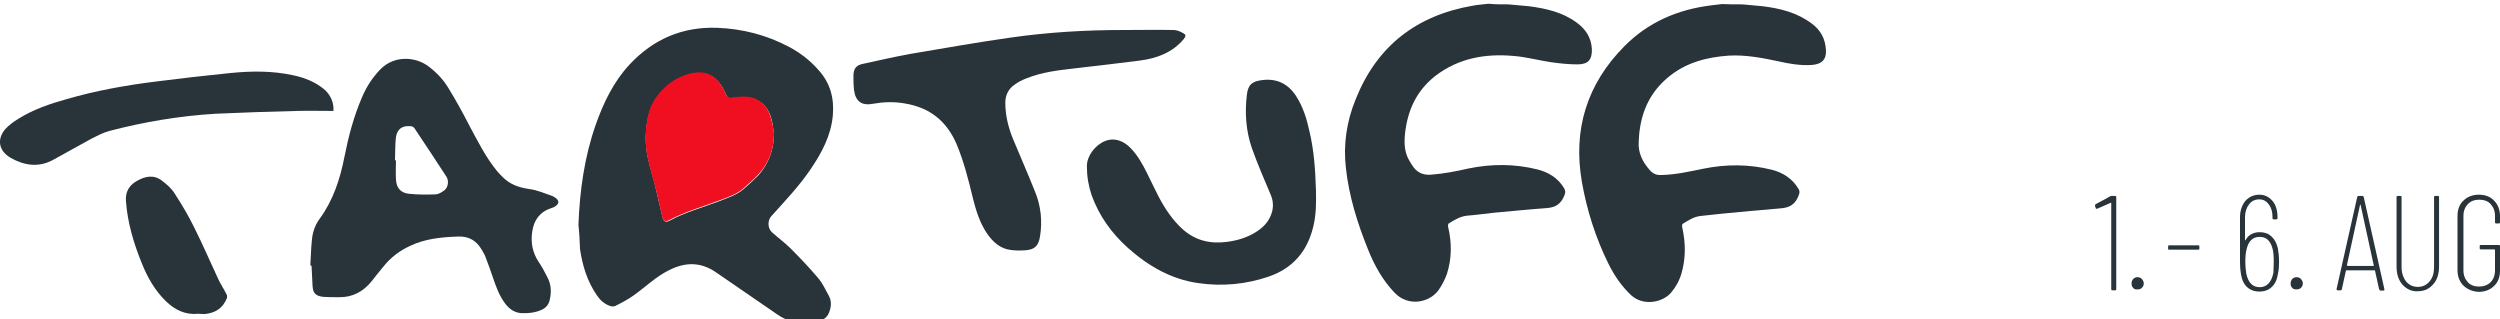
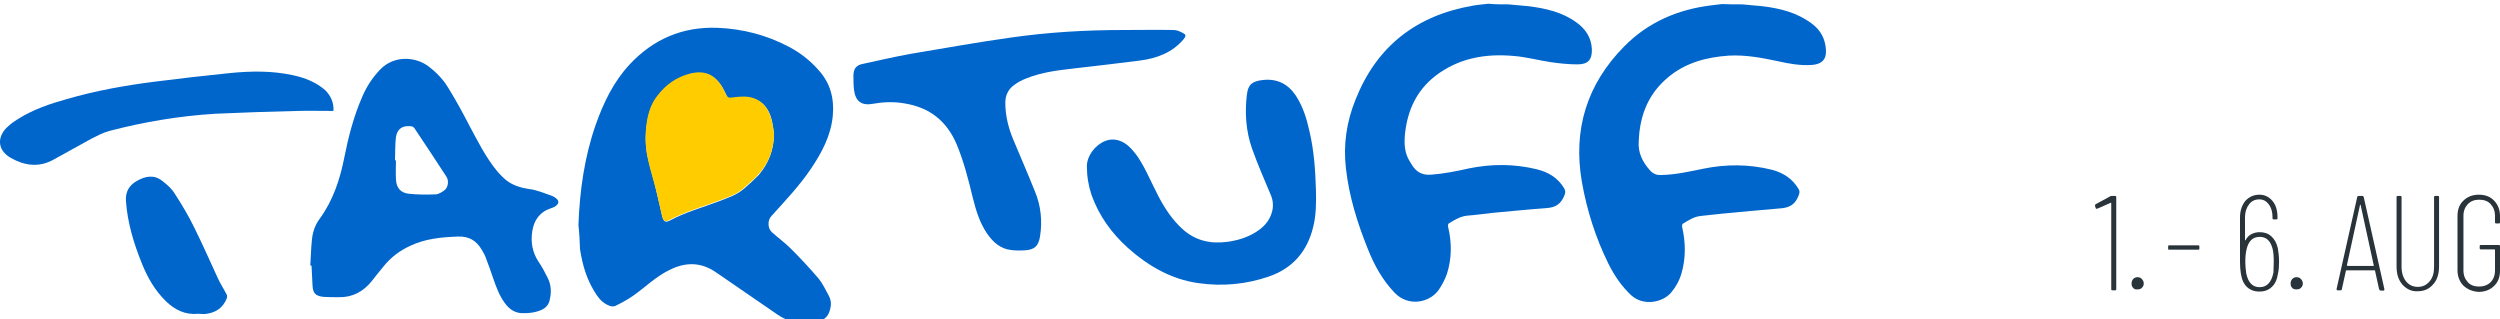
<svg xmlns="http://www.w3.org/2000/svg" version="1.1" id="Layer_1" x="0px" y="0px" viewBox="0 0 800 102" style="enable-background:new 0 0 800 102;" xml:space="preserve">
  <style type="text/css">
- 	.st0{fill:#29333A;}
- 	.st1{fill:#EF0F20;}
+ 	.st0{fill:#0066CC;}
+ 	.st1{fill:#FFCC00;}
+ 	.st2{fill:#29333A;}
</style>
  <path class="st0" d="M482.7,1.4c2.2,0.2,4.4,0.4,6.6,0.6c5.4,0.7,10.7,1.9,15.2,5.2c2.9,2.1,4.7,4.8,4.9,8.5  c0.1,3.4-1.2,4.9-4.6,4.9c-2.8,0-5.7-0.3-8.5-0.7c-4-0.6-8-1.7-12-2c-9-0.8-17.6,0.7-25,6.4c-6,4.7-8.9,11-9.7,18.5  c-0.3,3.1-0.2,6.1,1.5,8.8c0.3,0.4,0.5,0.9,0.8,1.3c1.4,2.2,3.3,3.2,6,3c4.1-0.3,8.1-1.1,12.1-2c7.3-1.5,14.6-1.5,21.9,0.3  c3.6,0.9,6.6,2.7,8.6,6c0.4,0.7,0.5,1.3,0.2,2.1c-1.1,2.9-2.8,4.1-5.9,4.3c-5.7,0.4-11.3,1-17,1.5c-2.8,0.3-5.5,0.7-8.2,0.9  c-2.3,0.2-4.2,1.4-6,2.5c-0.2,0.1-0.3,0.8-0.2,1.1c1.2,5.1,1.2,10.1-0.4,15.1c-0.6,1.7-1.5,3.4-2.5,4.9c-2.8,4.2-9.8,5.8-14.3,1  c-3.8-4-6.4-8.7-8.4-13.7c-3.4-8.4-6.1-17-7.1-26c-0.9-7.6,0.2-15,3.1-22.1c6.8-17.1,19.5-26.9,37.6-30c1.6-0.3,3.3-0.4,4.9-0.6  C478.4,1.4,480.5,1.4,482.7,1.4z" />
  <path class="st0" d="M557.6,1.4c2.2,0.2,4.3,0.4,6.5,0.6c5.6,0.7,10.9,2,15.6,5.5c2.9,2.1,4.4,4.9,4.6,8.5c0.2,3-1.3,4.6-4.7,4.8  c-3.6,0.2-7.1-0.4-10.6-1.2c-5.2-1.1-10.4-2.1-15.8-1.8c-7.2,0.5-14,2.3-19.6,7.1c-5.2,4.4-8,10-8.9,16.7c-0.2,1.2-0.2,2.4-0.3,3.6  c-0.3,3.6,1.2,6.6,3.5,9.2c1,1.2,2.2,1.7,3.8,1.6c4.5-0.1,8.9-1.1,13.3-2c7.3-1.5,14.6-1.5,21.9,0.3c3.6,0.9,6.6,2.8,8.6,6.1  c0.4,0.6,0.4,1.1,0.2,1.8c-1.1,3.1-2.8,4.3-6.2,4.5c-6.2,0.5-12.5,1.1-18.7,1.7c-2.2,0.2-4.3,0.5-6.5,0.7s-4,1.4-5.8,2.5  c-0.2,0.1-0.3,0.7-0.2,1.1c1.1,4.9,1.2,9.8-0.2,14.7c-0.7,2.4-1.8,4.4-3.4,6.3c-2.6,3-8.7,4.4-12.7,0.8c-3.1-2.9-5.4-6.3-7.3-10.1  c-4.1-8.3-6.9-17.1-8.5-26.2c-2.9-16.7,1.6-31.3,13.6-43.4c7.6-7.7,17.1-11.8,27.9-13.1c1.1-0.1,2.2-0.3,3.3-0.4  C553.1,1.4,555.3,1.4,557.6,1.4z" />
  <path class="st0" d="M185.1,72c0.4-10.9,1.9-21.7,5.5-32c2.5-7.1,5.7-13.8,10.9-19.4c7.6-8.1,16.9-12.1,28-11.7  c8.1,0.3,15.8,2.3,23,6.1c3.6,1.9,6.8,4.4,9.5,7.5c3.7,4.1,5,9,4.5,14.5c-0.6,6.4-3.5,11.8-7,17c-3.7,5.5-8.3,10.3-12.7,15.2  c-1.2,1.3-1.2,3.8,0.2,5.1c2,1.8,4.2,3.4,6.1,5.3c3.1,3.1,6.1,6.3,8.9,9.6c1.3,1.6,2.2,3.6,3.2,5.4s0.8,3.6,0.1,5.4  c-0.6,1.7-2.2,2.6-3.9,3.1c-2.4,0.7-4.8,0.4-7.2-0.1c-2-0.4-3.8-1.2-5.5-2.4c-6.5-4.5-13-8.9-19.5-13.4c-4.9-3.4-9.8-3.4-15-0.8  c-4.3,2.1-7.6,5.4-11.4,8.1c-1.8,1.3-3.9,2.4-5.9,3.4c-0.4,0.2-1.2,0.2-1.7,0c-1.8-0.6-3.2-1.9-4.2-3.4c-3.1-4.5-4.6-9.5-5.4-14.8  C185.5,77.1,185.4,74.6,185.1,72z M247.7,42.8c-0.1-0.7-0.3-2-0.5-3.2c-0.6-3.5-2.1-6.5-5.7-7.9c-2.4-0.9-4.8-0.6-7.2-0.3  c-1.1,0.2-1.5-0.2-1.9-1s-0.7-1.5-1.1-2.2c-2.4-4.1-5.6-5.6-10.2-4.5c-4.4,1-7.9,3.6-10.7,7.2c-1.8,2.4-2.8,5.2-3.3,8.2  c-0.7,4-0.6,7.9,0.3,11.8c0.7,3.1,1.7,6.1,2.4,9.2c0.7,3,1.4,6,2.1,9c0.4,1.8,1,2.2,2.4,1.5c5-2.7,10.5-4.2,15.8-6.2  c2.8-1.1,5.7-2,8.1-4.1c1.6-1.4,3.1-2.8,4.6-4.3C245.9,52.3,247.6,48.2,247.7,42.8z" />
  <path class="st0" d="M99.3,84.9c0.2-2.7,0.2-5.3,0.5-8c0.2-2.5,1-4.9,2.5-6.9c4.3-5.9,6.5-12.6,7.9-19.7c1.3-6.6,3-13.1,5.7-19.3  c1.4-3.3,3.3-6.2,5.8-8.8c4.6-4.7,11.5-4,15.5-0.9c2.5,1.9,4.7,4.2,6.3,6.9c2.4,3.9,4.6,7.9,6.7,12c2.7,5,5.2,10.1,8.9,14.6  c0.6,0.7,1.2,1.3,1.8,1.9c2.4,2.4,5.2,3.3,8.5,3.8c2.5,0.3,4.9,1.4,7.3,2.2c0.5,0.2,0.9,0.5,1.3,0.8c0.8,0.7,0.9,1.4,0.2,2.1  c-0.5,0.5-1.1,0.8-1.8,1c-3.7,1.2-5.6,3.9-6.1,7.6c-0.5,3.4,0.1,6.6,2,9.5c1.1,1.6,2,3.3,2.9,5.1c1.2,2.3,1.3,4.7,0.7,7.2  c-0.3,1.5-1.3,2.6-2.7,3.2c-2.1,0.9-4.3,1.1-6.5,1c-2.1-0.2-3.7-1.3-5-3c-1.9-2.5-2.9-5.3-3.9-8.2c-0.7-2.1-1.5-4.3-2.3-6.4  c-0.3-0.9-0.8-1.8-1.3-2.6c-1.7-3-4.2-4.5-7.8-4.3c-5.3,0.2-10.4,0.7-15.2,3c-3.3,1.5-6.2,3.7-8.5,6.6c-1.2,1.5-2.5,3-3.7,4.6  c-2.7,3.4-6.2,5.3-10.6,5.2c-1.6,0-3.3,0-4.9-0.1c-2.6-0.3-3.4-1.2-3.5-3.8c-0.1-2-0.2-4.1-0.3-6.1C99.4,84.9,99.4,84.9,99.3,84.9z   M126.4,51.3c0.1,0,0.2,0,0.3,0c0,2-0.1,4,0,6c0.1,2.7,1.4,4.4,4.1,4.7c2.8,0.3,5.6,0.3,8.5,0.2c1,0,2.1-0.7,2.9-1.3  c1.2-0.9,1.5-3,0.7-4.3c-3.4-5.2-6.8-10.4-10.3-15.6c-0.2-0.3-0.7-0.6-1.1-0.6c-2.7-0.3-4.4,0.8-4.8,3.5  C126.4,46.4,126.5,48.9,126.4,51.3z" />
  <path class="st0" d="M359.6,9.6c5.3,0,10.6-0.1,16,0c1,0,2.1,0.5,3,1c1,0.5,0.9,1,0.2,1.9c-3.7,4.4-8.7,6.2-14.2,6.9  c-7,0.9-14,1.7-20.9,2.5c-5.2,0.6-10.4,1.2-15.3,3.2c-1.3,0.5-2.5,1.1-3.6,1.9c-2.1,1.4-3.1,3.4-3.1,5.9c0,4.1,1,8.1,2.6,11.9  c2.3,5.5,4.7,11,6.9,16.5c1.9,4.6,2.4,9.5,1.6,14.4c-0.5,3-1.7,4.2-4.8,4.4c-1.5,0.1-3,0.1-4.5-0.1c-3.4-0.4-5.7-2.5-7.6-5.2  c-2.4-3.5-3.6-7.5-4.6-11.5c-1.4-5.8-2.9-11.7-5.2-17.2c-3.2-7.4-8.6-11.7-16.6-13c-3.4-0.6-6.7-0.5-10.1,0.1  c-3.6,0.7-5.6-0.7-6.1-4.3c-0.2-1.6-0.2-3.3-0.2-4.9c0.1-2.2,1-3.2,3.2-3.6c5.1-1.1,10.2-2.3,15.3-3.2c10.7-1.8,21.3-3.7,32-5.2  C335.5,10.3,347.5,9.6,359.6,9.6z" />
  <path class="st0" d="M421.1,60.7c0.1,4,0.1,8.1-0.9,12c-1.9,7.8-6.6,13.2-14.2,15.8c-7.3,2.5-14.9,3.2-22.5,2.1  c-8.7-1.2-16.1-5.5-22.6-11.3c-5.2-4.7-9.2-10.2-11.6-16.9c-1-3-1.5-6-1.5-9.2c0-3.3,2.6-6.8,5.9-8.1c2.7-1.1,5.8-0.2,8.2,2.4  c2.2,2.3,3.7,5,5.1,7.8c1.3,2.6,2.5,5.2,3.8,7.7c2,3.8,4.4,7.4,7.6,10.3c4.1,3.7,8.9,4.8,14.2,4.1c3.2-0.4,6.2-1.3,8.9-2.9  c2.7-1.6,4.8-3.7,5.6-6.9c0.4-1.7,0.3-3.4-0.4-5.1c-2.1-5-4.3-10-6.1-15.1c-1.9-5.5-2.3-11.3-1.6-17.1c0.4-3.3,1.7-4.3,5.1-4.7  c4.5-0.5,8,1.2,10.5,4.9c2.3,3.5,3.5,7.3,4.4,11.4C420.5,48.2,420.9,54.4,421.1,60.7z" />
  <path class="st0" d="M106.7,35.5c-3.9,0-7.7-0.1-11.5,0c-8.8,0.2-17.5,0.5-26.3,0.9C57.4,37.1,46.1,39,35,41.9  c-1.9,0.5-3.8,1.5-5.6,2.4c-4.1,2.2-8.2,4.6-12.3,6.8c-4.7,2.6-9.3,1.9-13.7-0.6c-3.8-2.2-4.5-5.9-1.7-9.2C2.9,40,4.4,38.9,5.9,38  c4.8-3,10.1-4.8,15.5-6.3c9.3-2.7,18.8-4.4,28.4-5.6c7.8-1,15.7-1.9,23.6-2.7c6.9-0.7,13.7-0.8,20.5,0.7c3.7,0.8,7.2,2.2,10.1,4.7  C105.8,30.5,106.9,32.9,106.7,35.5z" />
  <path class="st0" d="M63.2,100.4c-4,0.4-7.3-1.3-10.1-4c-3.5-3.4-5.9-7.6-7.7-12.1c-2.6-6.4-4.6-13-5.1-20c-0.2-2.9,1-5,3.5-6.4  c2.6-1.5,5.4-2.1,8-0.1c1.6,1.2,3.2,2.6,4.2,4.3c2.2,3.4,4.3,6.9,6.1,10.6c2.7,5.4,5.1,10.9,7.6,16.3c0.8,1.8,1.9,3.4,2.8,5.2  c0.2,0.3,0.2,0.9,0.1,1.2c-1.3,3.3-3.8,4.8-7.2,5.1C64.7,100.5,63.9,100.4,63.2,100.4z" />
  <path class="st1" d="M247.7,42.8c-0.1,5.3-1.8,9.5-5,13c-1.4,1.5-3,2.9-4.6,4.3c-2.3,2.1-5.2,3-8.1,4.1c-5.3,2-10.7,3.5-15.8,6.2  c-1.4,0.8-2,0.3-2.4-1.5c-0.7-3-1.3-6-2.1-9c-0.8-3.1-1.8-6.1-2.4-9.2c-0.9-3.9-0.9-7.9-0.3-11.8c0.5-3,1.4-5.8,3.3-8.2  c2.7-3.6,6.2-6.1,10.7-7.2c4.6-1.1,7.8,0.4,10.2,4.5c0.4,0.7,0.8,1.5,1.1,2.2c0.4,0.9,0.8,1.2,1.9,1c2.4-0.3,4.9-0.6,7.2,0.3  c3.6,1.4,5,4.4,5.7,7.9C247.5,40.8,247.6,42.1,247.7,42.8z" />
  <g>
-     <path class="st0" d="M675.8,62.7h1c0.3,0,0.4,0.1,0.4,0.4v29.4c0,0.3-0.1,0.4-0.4,0.4h-0.8c-0.3,0-0.4-0.1-0.4-0.4V65   c0-0.1,0-0.1-0.1-0.1c0,0-0.1,0-0.1,0l-4.3,1.9c-0.1,0-0.1,0-0.2,0s-0.2,0-0.2-0.1c-0.1-0.1-0.1-0.1-0.1-0.2l-0.2-0.6   c0,0,0-0.1,0-0.2c0-0.2,0.1-0.3,0.3-0.4l4.8-2.6C675.4,62.7,675.6,62.7,675.8,62.7z" />
-     <path class="st0" d="M682.6,92.1c-0.4-0.4-0.5-0.8-0.5-1.4c0-0.6,0.2-1,0.5-1.4c0.4-0.4,0.8-0.6,1.4-0.6c0.6,0,1.1,0.2,1.4,0.6   c0.4,0.4,0.6,0.9,0.6,1.4c0,0.6-0.2,1-0.6,1.4c-0.4,0.4-0.8,0.5-1.4,0.5C683.4,92.7,682.9,92.5,682.6,92.1z" />
-     <path class="st0" d="M693.8,79.5v-0.6c0-0.3,0.1-0.4,0.4-0.4h9.2c0.3,0,0.4,0.1,0.4,0.4v0.6c0,0.3-0.1,0.4-0.4,0.4h-9.2   C693.9,80,693.8,79.8,693.8,79.5z" />
-     <path class="st0" d="M729.3,83.8c0,1.5-0.1,2.6-0.3,3.5c-0.3,2-0.9,3.5-2,4.5c-1,1-2.4,1.5-4,1.5c-1.6,0-2.9-0.5-3.9-1.4   c-1-0.9-1.7-2.3-2-4.2c-0.2-1.2-0.3-2.4-0.3-3.8V69.6c0-2.2,0.6-3.9,1.7-5.3c1.2-1.3,2.7-2,4.5-2c1.7,0,3.1,0.7,4.2,2   c1.1,1.3,1.6,3.1,1.6,5.2v0.3c0,0.3-0.1,0.4-0.4,0.4h-0.8c-0.3,0-0.4-0.1-0.4-0.4v-0.4c0-1.6-0.4-3-1.2-4c-0.8-1.1-1.8-1.6-3-1.6   c-1.4,0-2.5,0.5-3.3,1.6c-0.8,1-1.3,2.4-1.3,4.1v7.3c0,0.1,0,0.1,0.1,0.1c0,0,0.1,0,0.1-0.1c0.5-0.9,1.1-1.5,1.9-1.9   c0.8-0.4,1.6-0.6,2.6-0.6c1.5,0,2.7,0.4,3.7,1.3c1,0.9,1.7,2.1,2.1,3.8C729.1,80.5,729.3,82,729.3,83.8z M727.6,83.7   c0-1.7-0.1-3.1-0.4-4.2c-0.7-2.5-2-3.7-4.1-3.7c-2.2,0-3.6,1.3-4.2,4c-0.3,1.2-0.4,2.5-0.4,4c0,1.2,0.1,2.4,0.3,3.7   c0.6,2.9,2,4.4,4.3,4.4c2.3,0,3.8-1.6,4.4-4.7C727.5,86,727.6,84.9,727.6,83.7z" />
-     <path class="st0" d="M733.5,92.1c-0.4-0.4-0.5-0.8-0.5-1.4c0-0.6,0.2-1,0.5-1.4c0.4-0.4,0.8-0.6,1.4-0.6s1.1,0.2,1.4,0.6   c0.4,0.4,0.6,0.9,0.6,1.4c0,0.6-0.2,1-0.6,1.4c-0.4,0.4-0.8,0.5-1.4,0.5S733.8,92.5,733.5,92.1z" />
-     <path class="st0" d="M761.3,92.5l-1.3-5.9c0-0.1,0-0.1-0.1-0.1c0,0-0.1,0-0.2,0H751c-0.1,0-0.1,0-0.2,0c0,0-0.1,0.1-0.1,0.1   l-1.3,5.9c0,0.3-0.2,0.4-0.5,0.4h-0.8c-0.1,0-0.3,0-0.3-0.1c-0.1-0.1-0.1-0.2-0.1-0.3l6.6-29.4c0.1-0.3,0.2-0.4,0.5-0.4h1.1   c0.3,0,0.4,0.1,0.5,0.4l6.6,29.4v0.1c0,0.3-0.1,0.4-0.4,0.4h-0.8C761.5,92.9,761.4,92.8,761.3,92.5z M751.1,85c0,0,0.1,0.1,0.1,0.1   h8.3c0.1,0,0.1,0,0.1-0.1c0,0,0-0.1,0-0.1l-4.2-19.3c0-0.1-0.1-0.1-0.1-0.1c0,0-0.1,0-0.1,0.1l-4.2,19.3   C751.1,84.9,751.1,84.9,751.1,85z" />
-     <path class="st0" d="M768.8,91.1c-1.3-1.5-1.9-3.4-1.9-5.8V63.1c0-0.3,0.1-0.4,0.4-0.4h0.8c0.3,0,0.4,0.1,0.4,0.4v22.3   c0,1.9,0.5,3.4,1.4,4.6c1,1.2,2.2,1.8,3.8,1.8s2.8-0.6,3.8-1.8c1-1.2,1.4-2.7,1.4-4.6V63.1c0-0.3,0.1-0.4,0.4-0.4h0.8   c0.3,0,0.4,0.1,0.4,0.4v22.1c0,2.4-0.6,4.4-1.9,5.8c-1.3,1.5-2.9,2.2-5,2.2C771.7,93.3,770.1,92.5,768.8,91.1z" />
-     <path class="st0" d="M788.3,91.4c-1.2-1.2-1.9-2.9-1.9-4.9V69.1c0-2,0.6-3.7,1.9-4.9c1.2-1.2,2.9-1.9,4.9-1.9c2,0,3.7,0.6,4.9,1.9   c1.2,1.2,1.9,2.9,1.9,4.9v2c0,0.3-0.1,0.4-0.4,0.4h-0.8c-0.3,0-0.4-0.1-0.4-0.4v-2c0-1.6-0.5-2.8-1.4-3.8s-2.2-1.4-3.7-1.4   c-1.5,0-2.7,0.5-3.6,1.4c-0.9,1-1.4,2.2-1.4,3.8v17.4c0,1.6,0.5,2.8,1.4,3.8c0.9,1,2.2,1.4,3.6,1.4c1.5,0,2.8-0.5,3.7-1.4   s1.4-2.2,1.4-3.8V80c0-0.1-0.1-0.2-0.2-0.2h-4.3c-0.3,0-0.4-0.1-0.4-0.4v-0.6c0-0.3,0.1-0.4,0.4-0.4h5.7c0.3,0,0.4,0.1,0.4,0.4v7.8   c0,2-0.6,3.7-1.9,4.9c-1.2,1.2-2.9,1.9-4.9,1.9C791.2,93.3,789.6,92.6,788.3,91.4z" />
+     <path class="st2" d="M675.8,62.7h1c0.3,0,0.4,0.1,0.4,0.4v29.4c0,0.3-0.1,0.4-0.4,0.4h-0.8c-0.3,0-0.4-0.1-0.4-0.4V65   c0-0.1,0-0.1-0.1-0.1c0,0-0.1,0-0.1,0l-4.3,1.9c-0.1,0-0.1,0-0.2,0s-0.2,0-0.2-0.1c-0.1-0.1-0.1-0.1-0.1-0.2l-0.2-0.6   c0,0,0-0.1,0-0.2c0-0.2,0.1-0.3,0.3-0.4l4.8-2.6C675.4,62.7,675.6,62.7,675.8,62.7z" />
+     <path class="st2" d="M682.6,92.1c-0.4-0.4-0.5-0.8-0.5-1.4c0-0.6,0.2-1,0.5-1.4c0.4-0.4,0.8-0.6,1.4-0.6c0.6,0,1.1,0.2,1.4,0.6   c0.4,0.4,0.6,0.9,0.6,1.4c0,0.6-0.2,1-0.6,1.4c-0.4,0.4-0.8,0.5-1.4,0.5C683.4,92.7,682.9,92.5,682.6,92.1z" />
+     <path class="st2" d="M693.8,79.5v-0.6c0-0.3,0.1-0.4,0.4-0.4h9.2c0.3,0,0.4,0.1,0.4,0.4v0.6c0,0.3-0.1,0.4-0.4,0.4h-9.2   C693.9,80,693.8,79.8,693.8,79.5z" />
+     <path class="st2" d="M729.3,83.8c0,1.5-0.1,2.6-0.3,3.5c-0.3,2-0.9,3.5-2,4.5c-1,1-2.4,1.5-4,1.5c-1.6,0-2.9-0.5-3.9-1.4   c-1-0.9-1.7-2.3-2-4.2c-0.2-1.2-0.3-2.4-0.3-3.8V69.6c0-2.2,0.6-3.9,1.7-5.3c1.2-1.3,2.7-2,4.5-2c1.7,0,3.1,0.7,4.2,2   c1.1,1.3,1.6,3.1,1.6,5.2v0.3c0,0.3-0.1,0.4-0.4,0.4h-0.8c-0.3,0-0.4-0.1-0.4-0.4v-0.4c0-1.6-0.4-3-1.2-4c-0.8-1.1-1.8-1.6-3-1.6   c-1.4,0-2.5,0.5-3.3,1.6c-0.8,1-1.3,2.4-1.3,4.1v7.3c0,0.1,0,0.1,0.1,0.1c0,0,0.1,0,0.1-0.1c0.5-0.9,1.1-1.5,1.9-1.9   c0.8-0.4,1.6-0.6,2.6-0.6c1.5,0,2.7,0.4,3.7,1.3c1,0.9,1.7,2.1,2.1,3.8C729.1,80.5,729.3,82,729.3,83.8z M727.6,83.7   c0-1.7-0.1-3.1-0.4-4.2c-0.7-2.5-2-3.7-4.1-3.7c-2.2,0-3.6,1.3-4.2,4c-0.3,1.2-0.4,2.5-0.4,4c0,1.2,0.1,2.4,0.3,3.7   c0.6,2.9,2,4.4,4.3,4.4c2.3,0,3.8-1.6,4.4-4.7C727.5,86,727.6,84.9,727.6,83.7z" />
+     <path class="st2" d="M733.5,92.1c-0.4-0.4-0.5-0.8-0.5-1.4c0-0.6,0.2-1,0.5-1.4c0.4-0.4,0.8-0.6,1.4-0.6s1.1,0.2,1.4,0.6   c0.4,0.4,0.6,0.9,0.6,1.4c0,0.6-0.2,1-0.6,1.4c-0.4,0.4-0.8,0.5-1.4,0.5S733.8,92.5,733.5,92.1z" />
+     <path class="st2" d="M761.3,92.5l-1.3-5.9c0-0.1,0-0.1-0.1-0.1c0,0-0.1,0-0.2,0H751c-0.1,0-0.1,0-0.2,0c0,0-0.1,0.1-0.1,0.1   l-1.3,5.9c0,0.3-0.2,0.4-0.5,0.4h-0.8c-0.1,0-0.3,0-0.3-0.1c-0.1-0.1-0.1-0.2-0.1-0.3l6.6-29.4c0.1-0.3,0.2-0.4,0.5-0.4h1.1   c0.3,0,0.4,0.1,0.5,0.4l6.6,29.4v0.1c0,0.3-0.1,0.4-0.4,0.4h-0.8C761.5,92.9,761.4,92.8,761.3,92.5z M751.1,85c0,0,0.1,0.1,0.1,0.1   h8.3c0.1,0,0.1,0,0.1-0.1c0,0,0-0.1,0-0.1l-4.2-19.3c0-0.1-0.1-0.1-0.1-0.1c0,0-0.1,0-0.1,0.1l-4.2,19.3   C751.1,84.9,751.1,84.9,751.1,85z" />
+     <path class="st2" d="M768.8,91.1c-1.3-1.5-1.9-3.4-1.9-5.8V63.1c0-0.3,0.1-0.4,0.4-0.4h0.8c0.3,0,0.4,0.1,0.4,0.4v22.3   c0,1.9,0.5,3.4,1.4,4.6c1,1.2,2.2,1.8,3.8,1.8s2.8-0.6,3.8-1.8c1-1.2,1.4-2.7,1.4-4.6V63.1c0-0.3,0.1-0.4,0.4-0.4h0.8   c0.3,0,0.4,0.1,0.4,0.4v22.1c0,2.4-0.6,4.4-1.9,5.8c-1.3,1.5-2.9,2.2-5,2.2C771.7,93.3,770.1,92.5,768.8,91.1z" />
+     <path class="st2" d="M788.3,91.4c-1.2-1.2-1.9-2.9-1.9-4.9V69.1c0-2,0.6-3.7,1.9-4.9c1.2-1.2,2.9-1.9,4.9-1.9c2,0,3.7,0.6,4.9,1.9   c1.2,1.2,1.9,2.9,1.9,4.9v2c0,0.3-0.1,0.4-0.4,0.4h-0.8c-0.3,0-0.4-0.1-0.4-0.4v-2c0-1.6-0.5-2.8-1.4-3.8s-2.2-1.4-3.7-1.4   c-1.5,0-2.7,0.5-3.6,1.4c-0.9,1-1.4,2.2-1.4,3.8v17.4c0,1.6,0.5,2.8,1.4,3.8c0.9,1,2.2,1.4,3.6,1.4c1.5,0,2.8-0.5,3.7-1.4   s1.4-2.2,1.4-3.8V80c0-0.1-0.1-0.2-0.2-0.2h-4.3c-0.3,0-0.4-0.1-0.4-0.4v-0.6c0-0.3,0.1-0.4,0.4-0.4h5.7c0.3,0,0.4,0.1,0.4,0.4v7.8   c0,2-0.6,3.7-1.9,4.9c-1.2,1.2-2.9,1.9-4.9,1.9C791.2,93.3,789.6,92.6,788.3,91.4z" />
+   </g>
+   <g id="XMLID_00000018238116009917024300000018175453015894901125_">
+     <path class="st1" d="M278.8,195.7h14.4c-0.9,5.1-3.3,10.2-7,14.4c-9.5,10.6-24.3,12.9-33.2,4.8c-5.2-4.7-7.1-11.9-5.9-19.2h14.4   c0,2.2,0.9,4.4,2.5,6.1c3.4,3.4,8.9,3.4,12.3,0C277.9,200.1,278.8,197.9,278.8,195.7z" />
+     <path class="st1" d="M266.6,195.7h7c0,0.9-0.4,1.7-1,2.4c-1.3,1.3-3.5,1.4-4.9,0C266.9,197.5,266.6,196.6,266.6,195.7z" />
+   </g>
+   <g id="XMLID_00000172436888910342890510000010745209830598214540_">
+     <path class="st0" d="M272.5,193.2c0.7,0.7,1.1,1.6,1,2.5h-7c0-0.9,0.4-1.8,1.1-2.5C268.9,191.9,271.2,191.9,272.5,193.2z" />
+     <path class="st0" d="M287.7,176.8c4.9,4.7,6.6,11.8,5.4,18.9h-14.4c0-2.2-0.8-4.5-2.6-6.2c-3.4-3.4-8.9-3.4-12.3,0   c-1.7,1.7-2.6,3.9-2.6,6.2H247c0.9-5.2,3.3-10.5,7.3-14.9C263.9,170.3,278.9,168.5,287.7,176.8z" />
  </g>
</svg>
